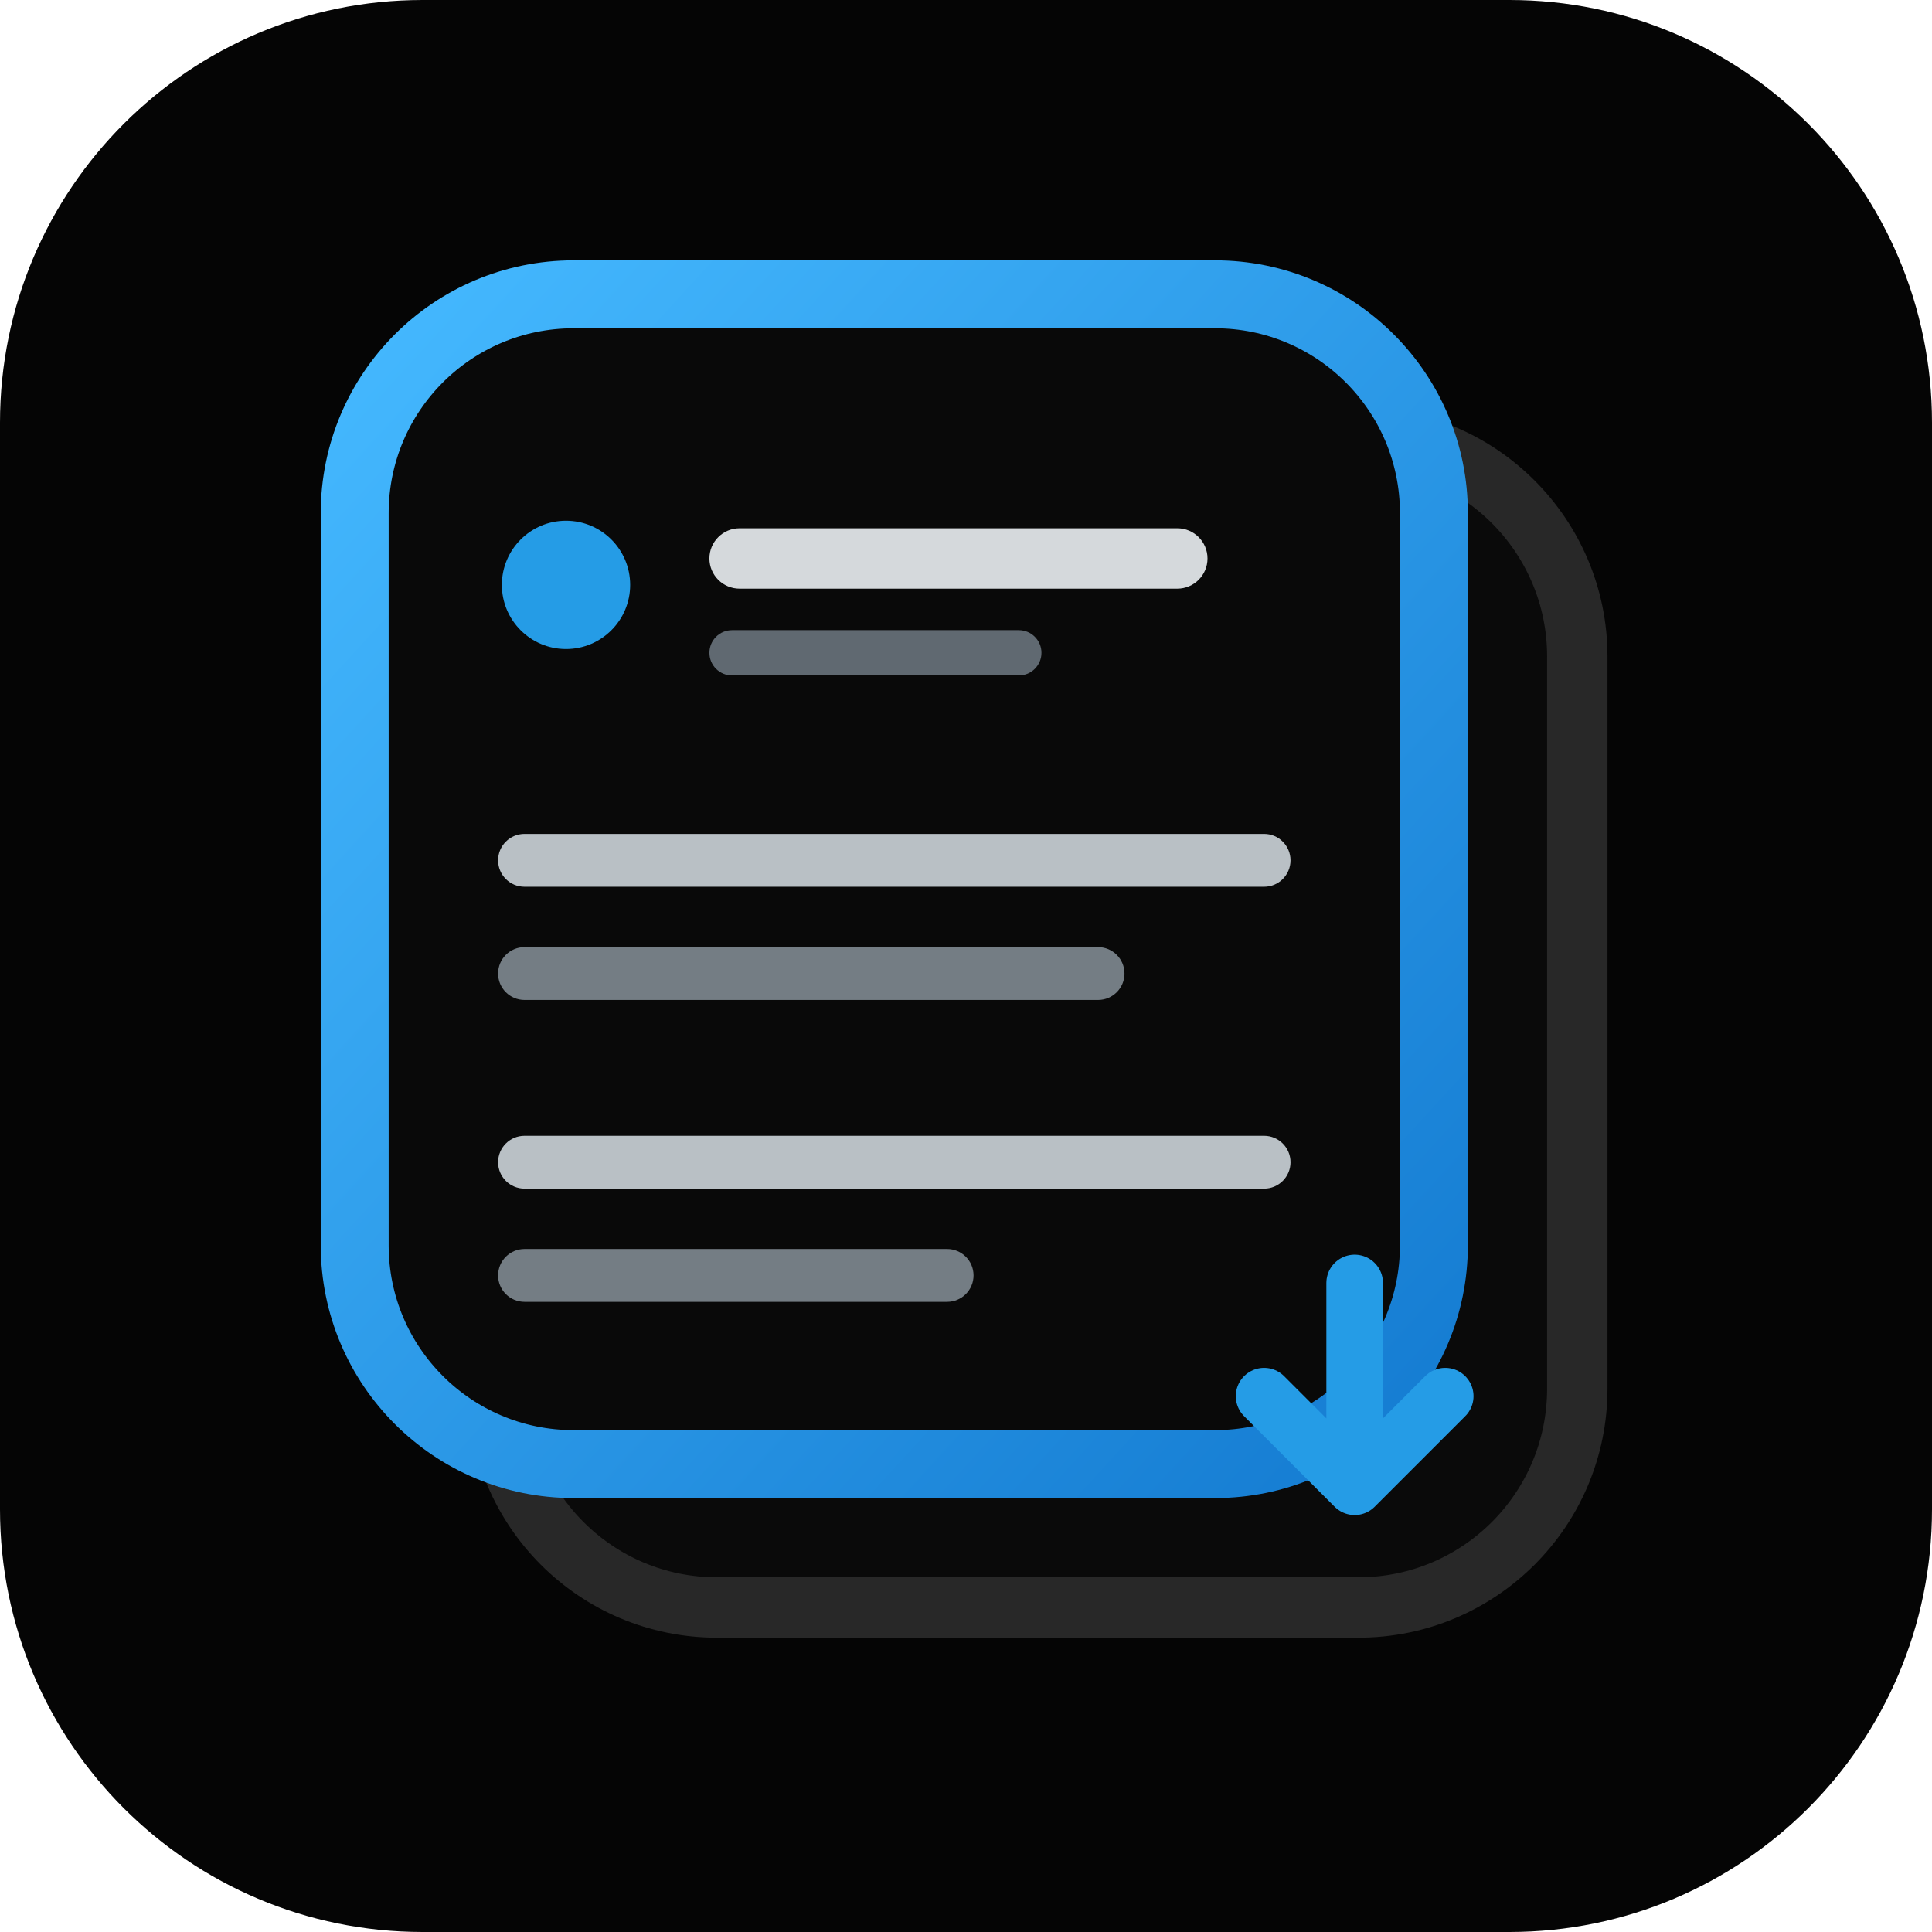
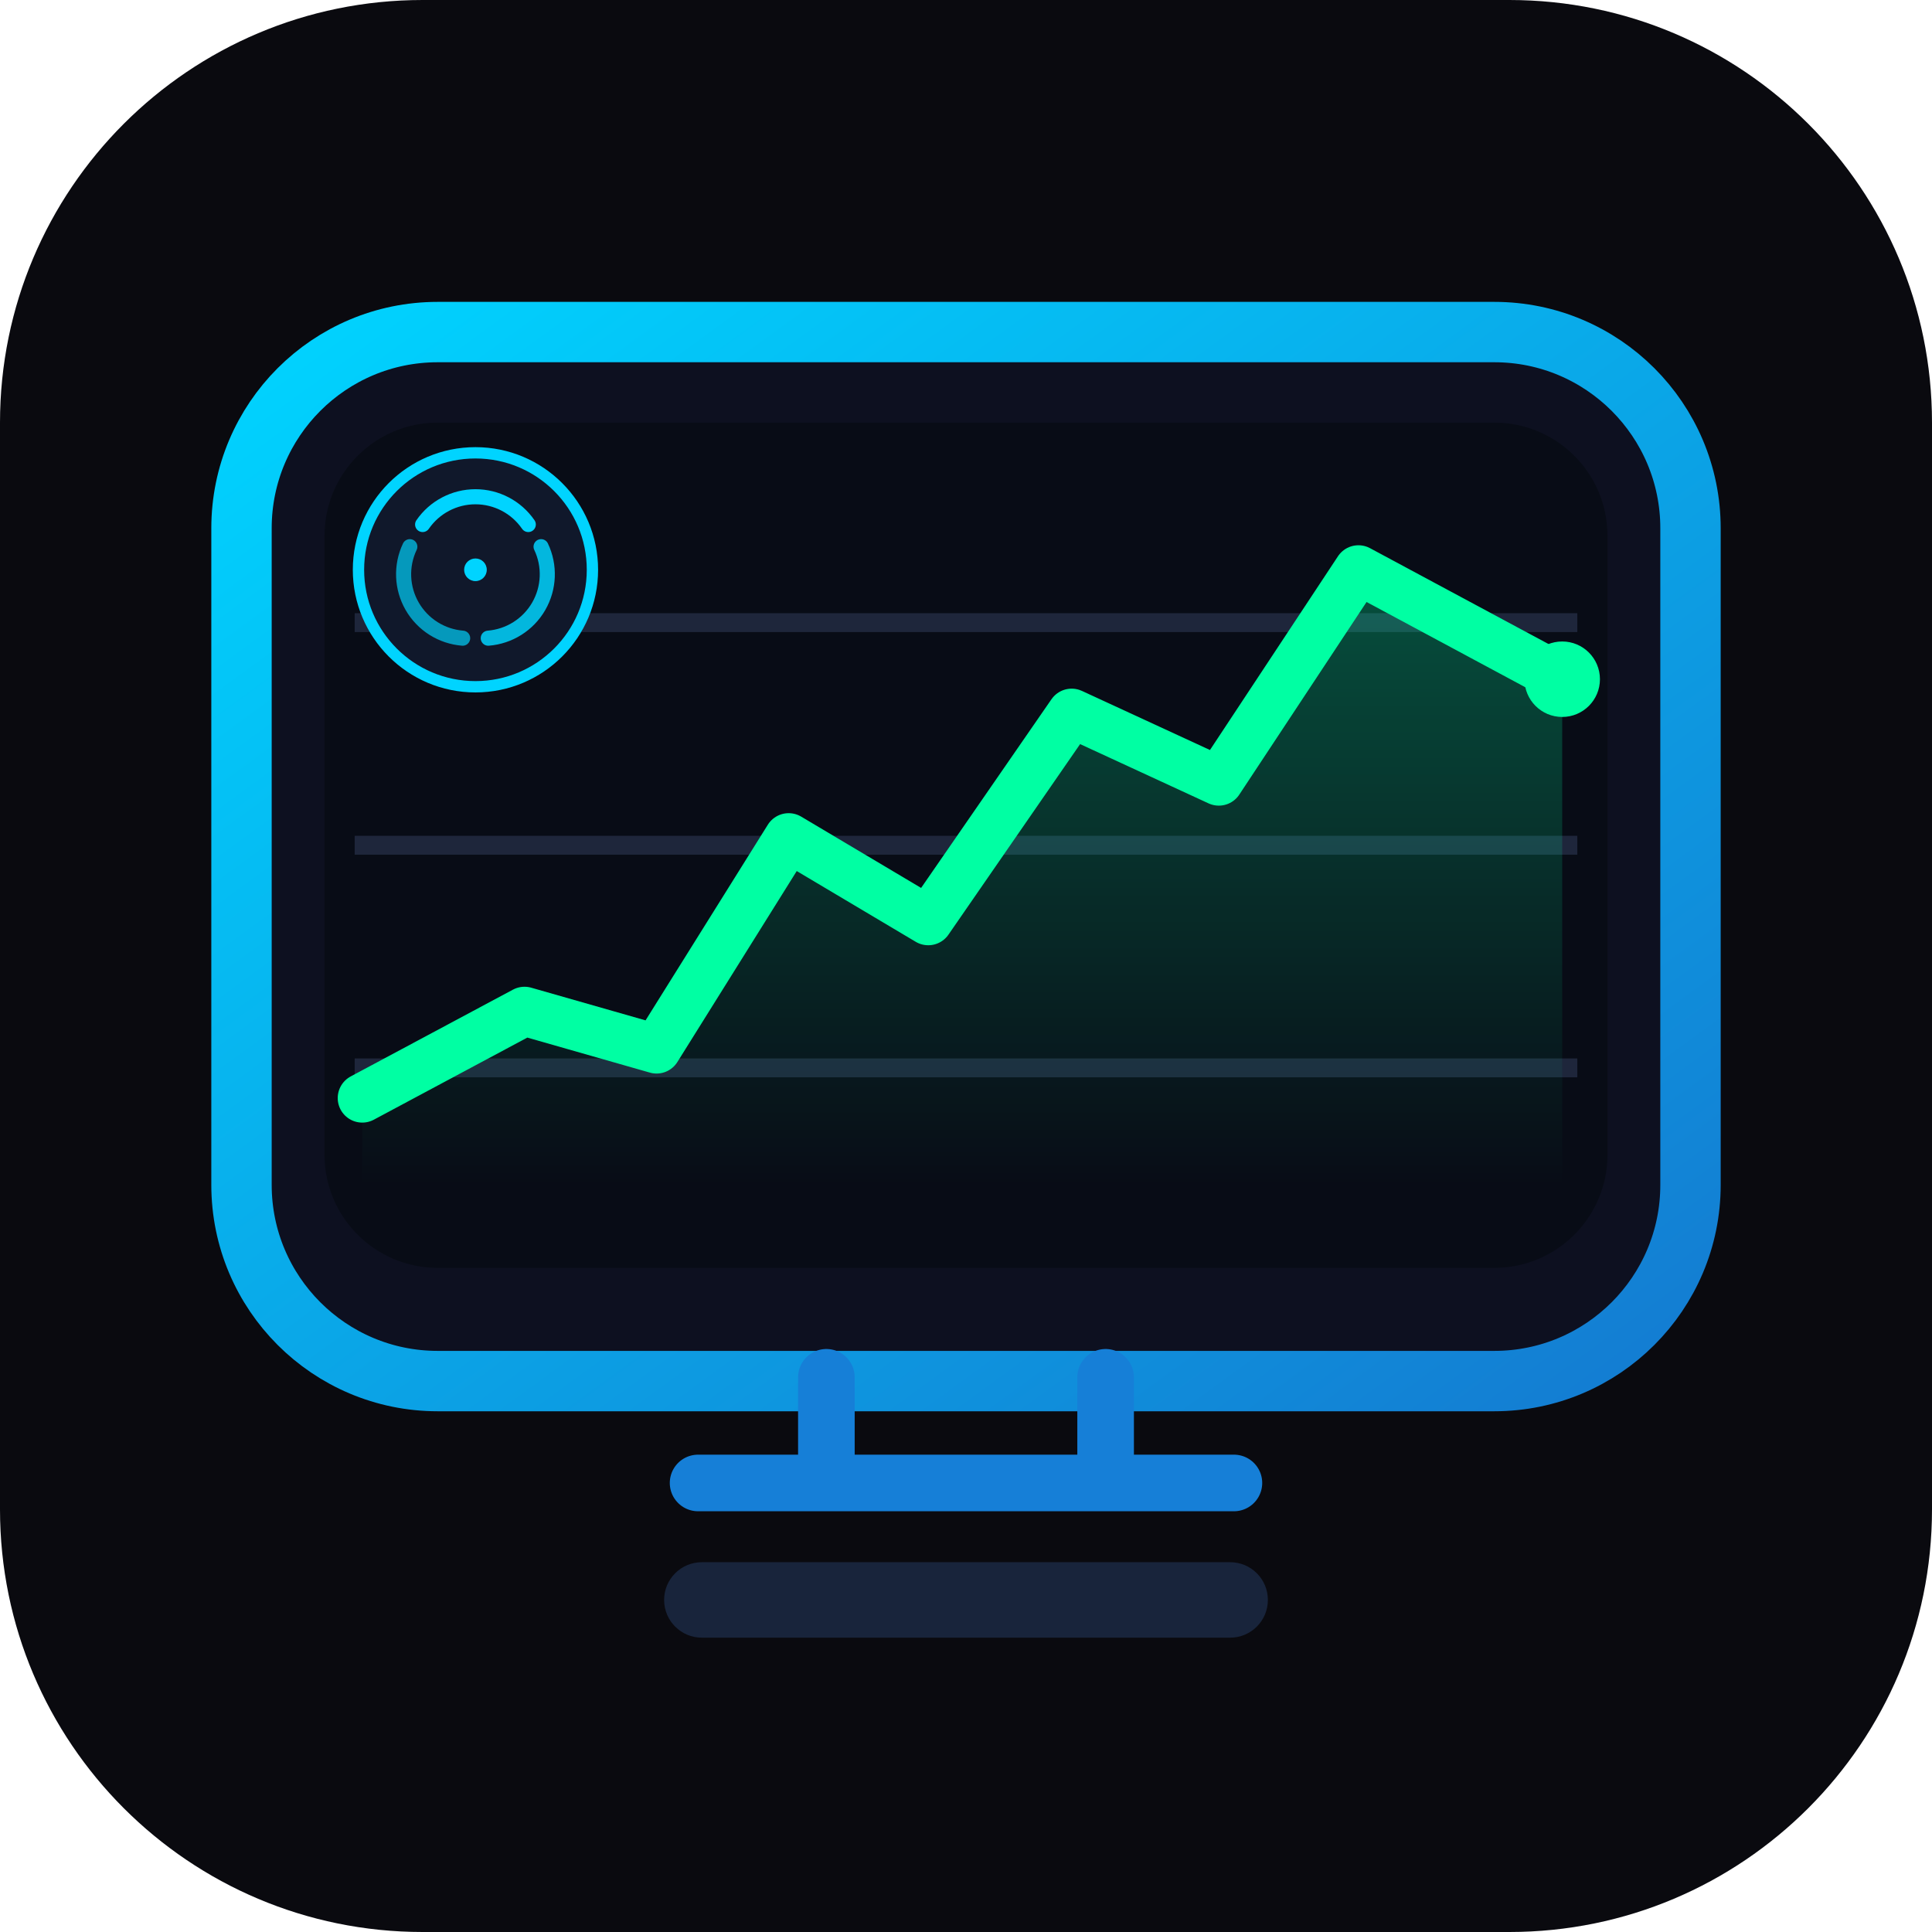
<svg xmlns="http://www.w3.org/2000/svg" viewBox="0 0 512 512">
  <defs>
-     <linearGradient id="blue" x1="0" y1="0" x2="1" y2="1">
-       <stop offset="0" stop-color="#45b9ff" />
-       <stop offset="1" stop-color="#147bd1" />
+     <linearGradient id="station-blue" x1="0" y1="0" x2="1" y2="1">
+       <stop offset="0" stop-color="#00D4FF" />
+       <stop offset="1" stop-color="#147BD1" />
+     </linearGradient>
+     <linearGradient id="station-chart" x1="0" y1="0" x2="0" y2="1">
+       <stop offset="0" stop-color="#00FFA3" stop-opacity=".28" />
+       <stop offset="1" stop-color="#00FFA3" stop-opacity="0" />
    </linearGradient>
  </defs>
-   <rect width="512" height="512" rx="112" fill="#050505" />
-   <rect x="132" y="116" width="286" height="310" rx="58" fill="#0a0a0a" stroke="#282828" stroke-width="16" />
-   <rect x="94" y="78" width="286" height="310" rx="58" fill="#090909" stroke="url(#blue)" stroke-width="18" />
-   <circle cx="150" cy="155" r="17" fill="#259ce6" />
-   <rect x="188" y="140" width="132" height="16" rx="8" fill="#d5d9dc" />
-   <rect x="188" y="167" width="88" height="12" rx="6" fill="#606971" />
-   <rect x="132" y="221" width="210" height="14" rx="7" fill="#b9c0c5" />
-   <rect x="132" y="251" width="166" height="14" rx="7" fill="#747d84" />
-   <rect x="132" y="301" width="210" height="14" rx="7" fill="#b9c0c5" />
-   <rect x="132" y="331" width="126" height="14" rx="7" fill="#747d84" />
-   <path d="M359 340v54m0 0-24-24m24 24 24-24" fill="none" stroke="#259ce6" stroke-width="15" stroke-linecap="round" stroke-linejoin="round" />
+   <rect width="512" height="512" rx="112" fill="#0A0A0F" />
+   <rect x="64" y="88" width="384" height="278" rx="52" fill="#0D1020" stroke="url(#station-blue)" stroke-width="16" />
+   <rect x="86" y="112" width="340" height="224" rx="30" fill="#080C16" />
+   <path d="M94 165h324M94 224h324M94 283h324" stroke="#273149" stroke-width="5" opacity=".72" />
+   <g transform="translate(126 151)">
+     <circle r="31" fill="#10182B" stroke="#00D4FF" stroke-width="3" />
+     <circle r="3" fill="#00D4FF" />
+     <path d="M-14 -12 A17 17 0 0 1 14 -12" stroke="#00D4FF" stroke-width="4" stroke-linecap="round" fill="none" />
+     <path d="M-14 -12 A17 17 0 0 1 14 -12" stroke="#00D4FF" stroke-width="4" stroke-linecap="round" fill="none" opacity=".84" transform="rotate(120)" />
+     <path d="M-14 -12 A17 17 0 0 1 14 -12" stroke="#00D4FF" stroke-width="4" stroke-linecap="round" fill="none" opacity=".68" transform="rotate(240)" />
+   </g>
+   <path d="M96 291 L139 268 L174 278 L209 222 L246 244 L284 189 L323 207 L360 151 L414 180 L414 314 L96 314Z" fill="url(#station-chart)" />
+   <path d="M96 291 L139 268 L174 278 L209 222 L246 244 L284 189 L323 207 L360 151 L414 180" fill="none" stroke="#00FFA3" stroke-width="13" stroke-linecap="round" stroke-linejoin="round" />
+   <circle cx="414" cy="180" r="10" fill="#00FFA3" />
+   <path d="M185 393h142M219 365v28M293 365v28" fill="none" stroke="#167FD7" stroke-width="15" stroke-linecap="round" />
+   <rect x="176" y="414" width="160" height="20" rx="10" fill="#18243B" />
</svg>
